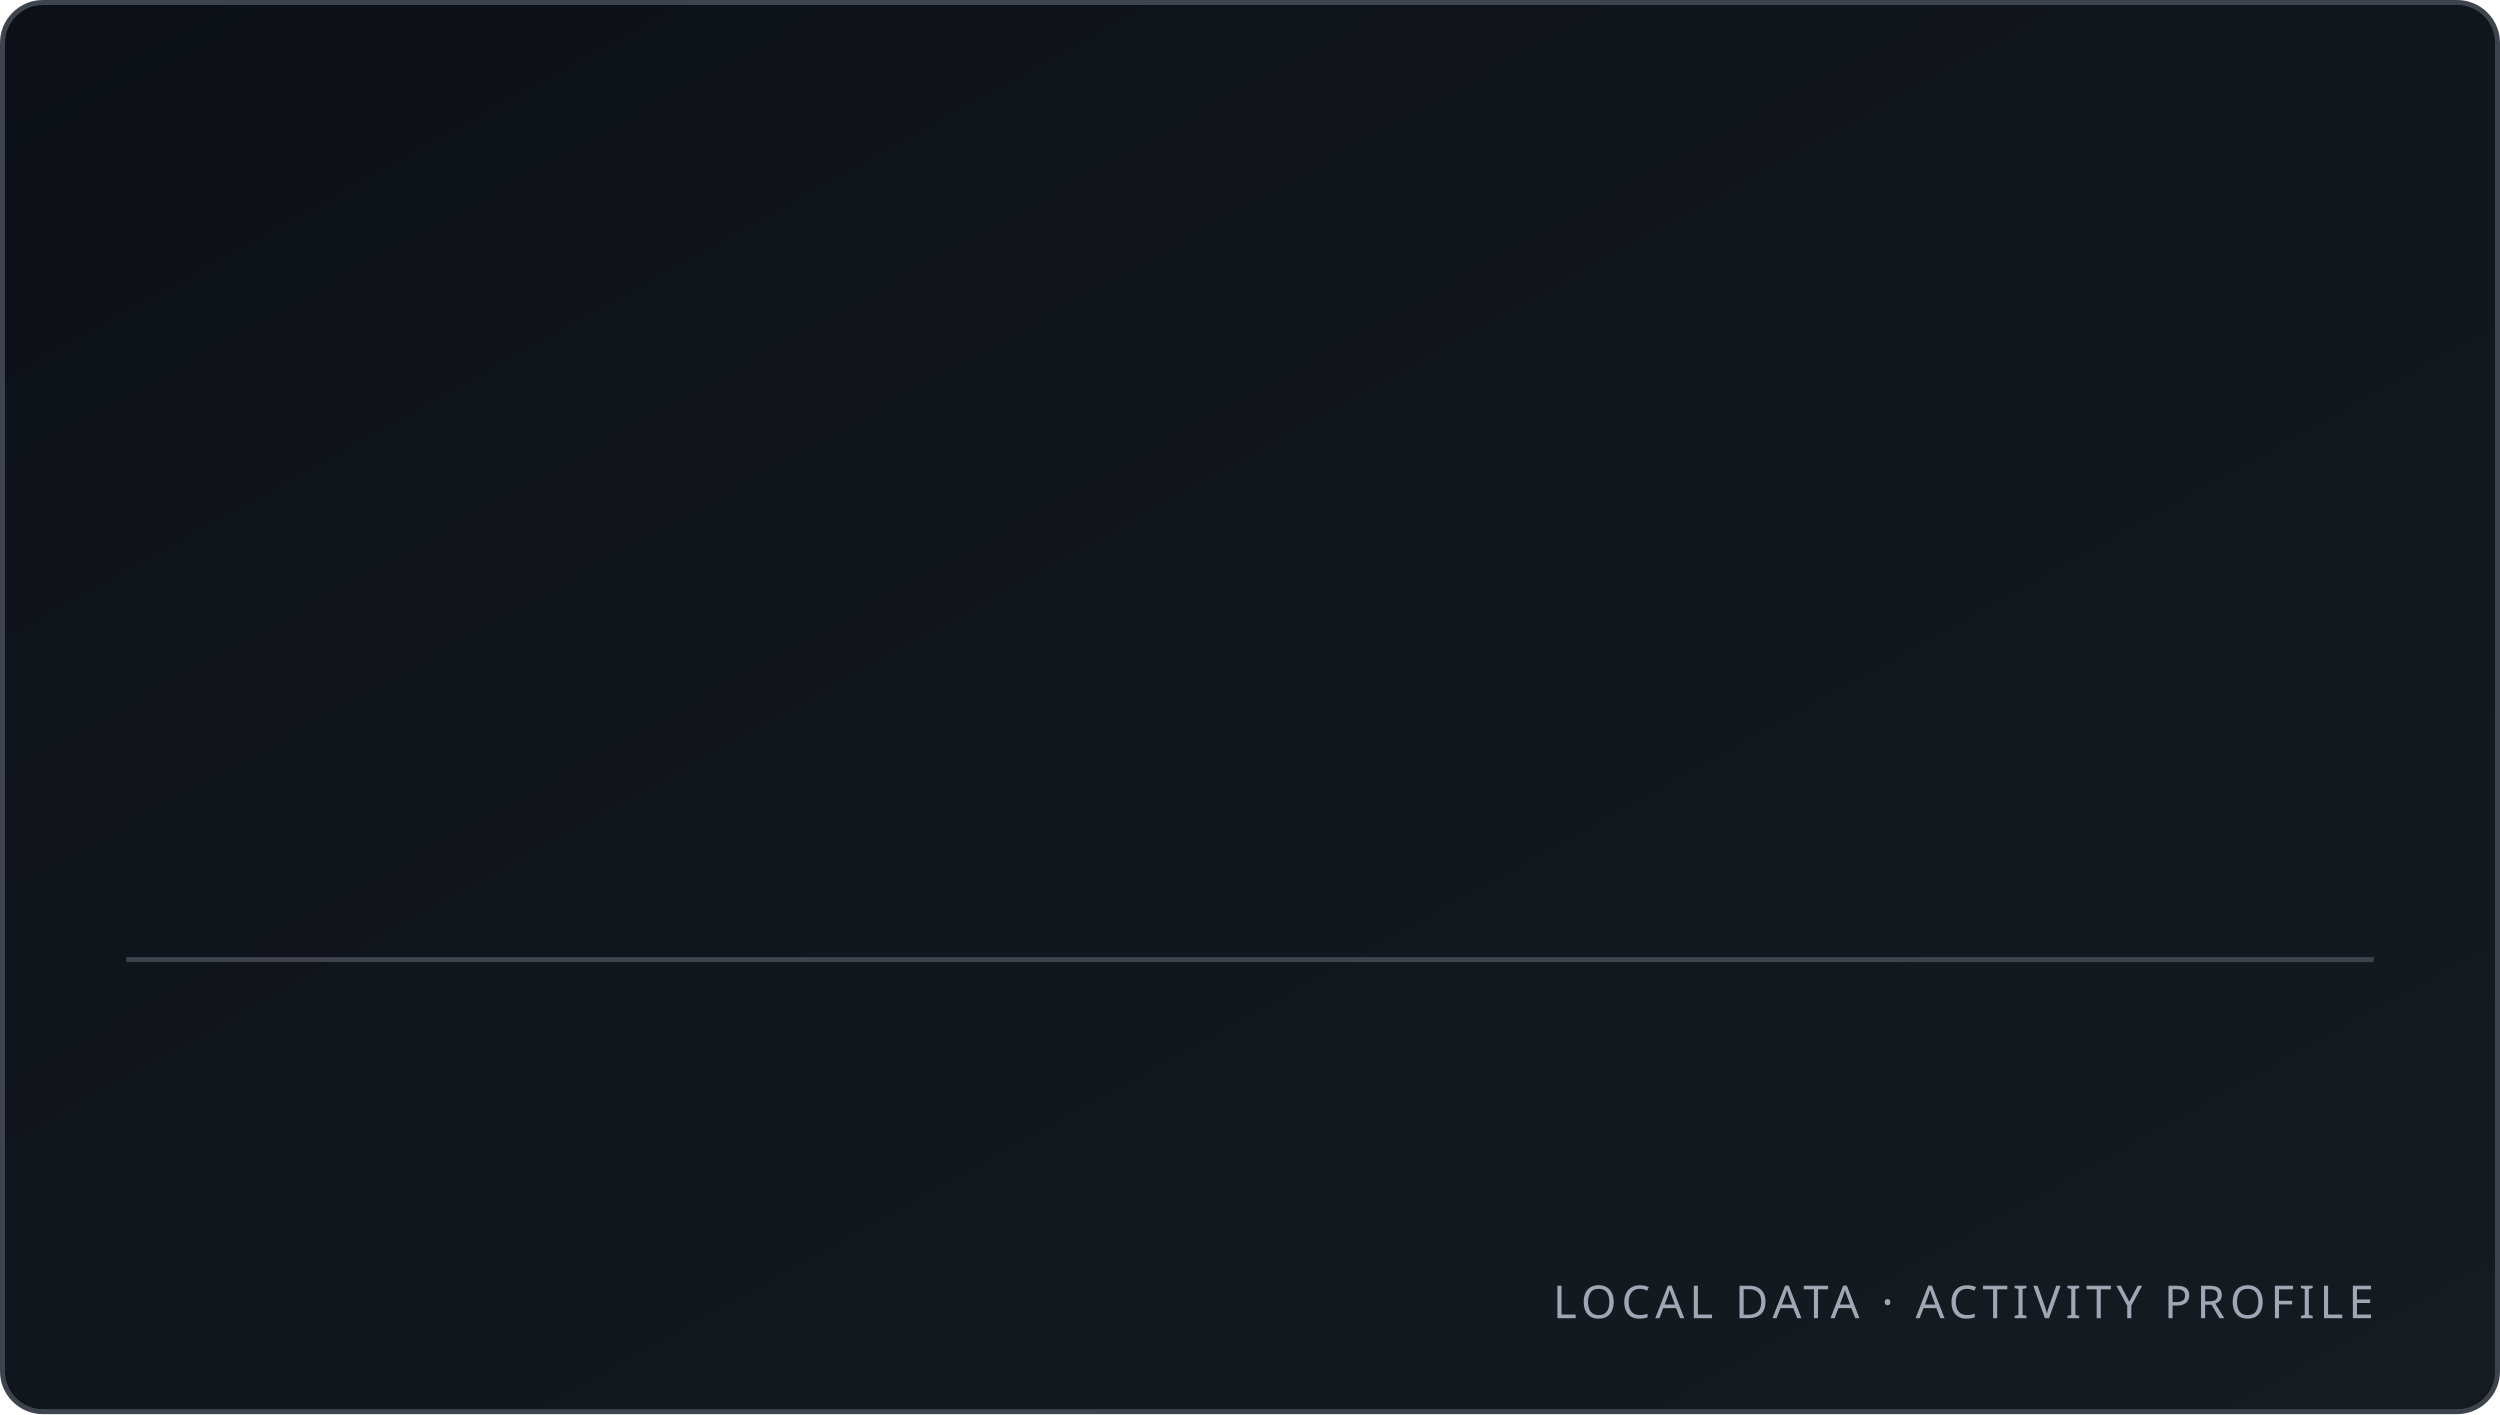
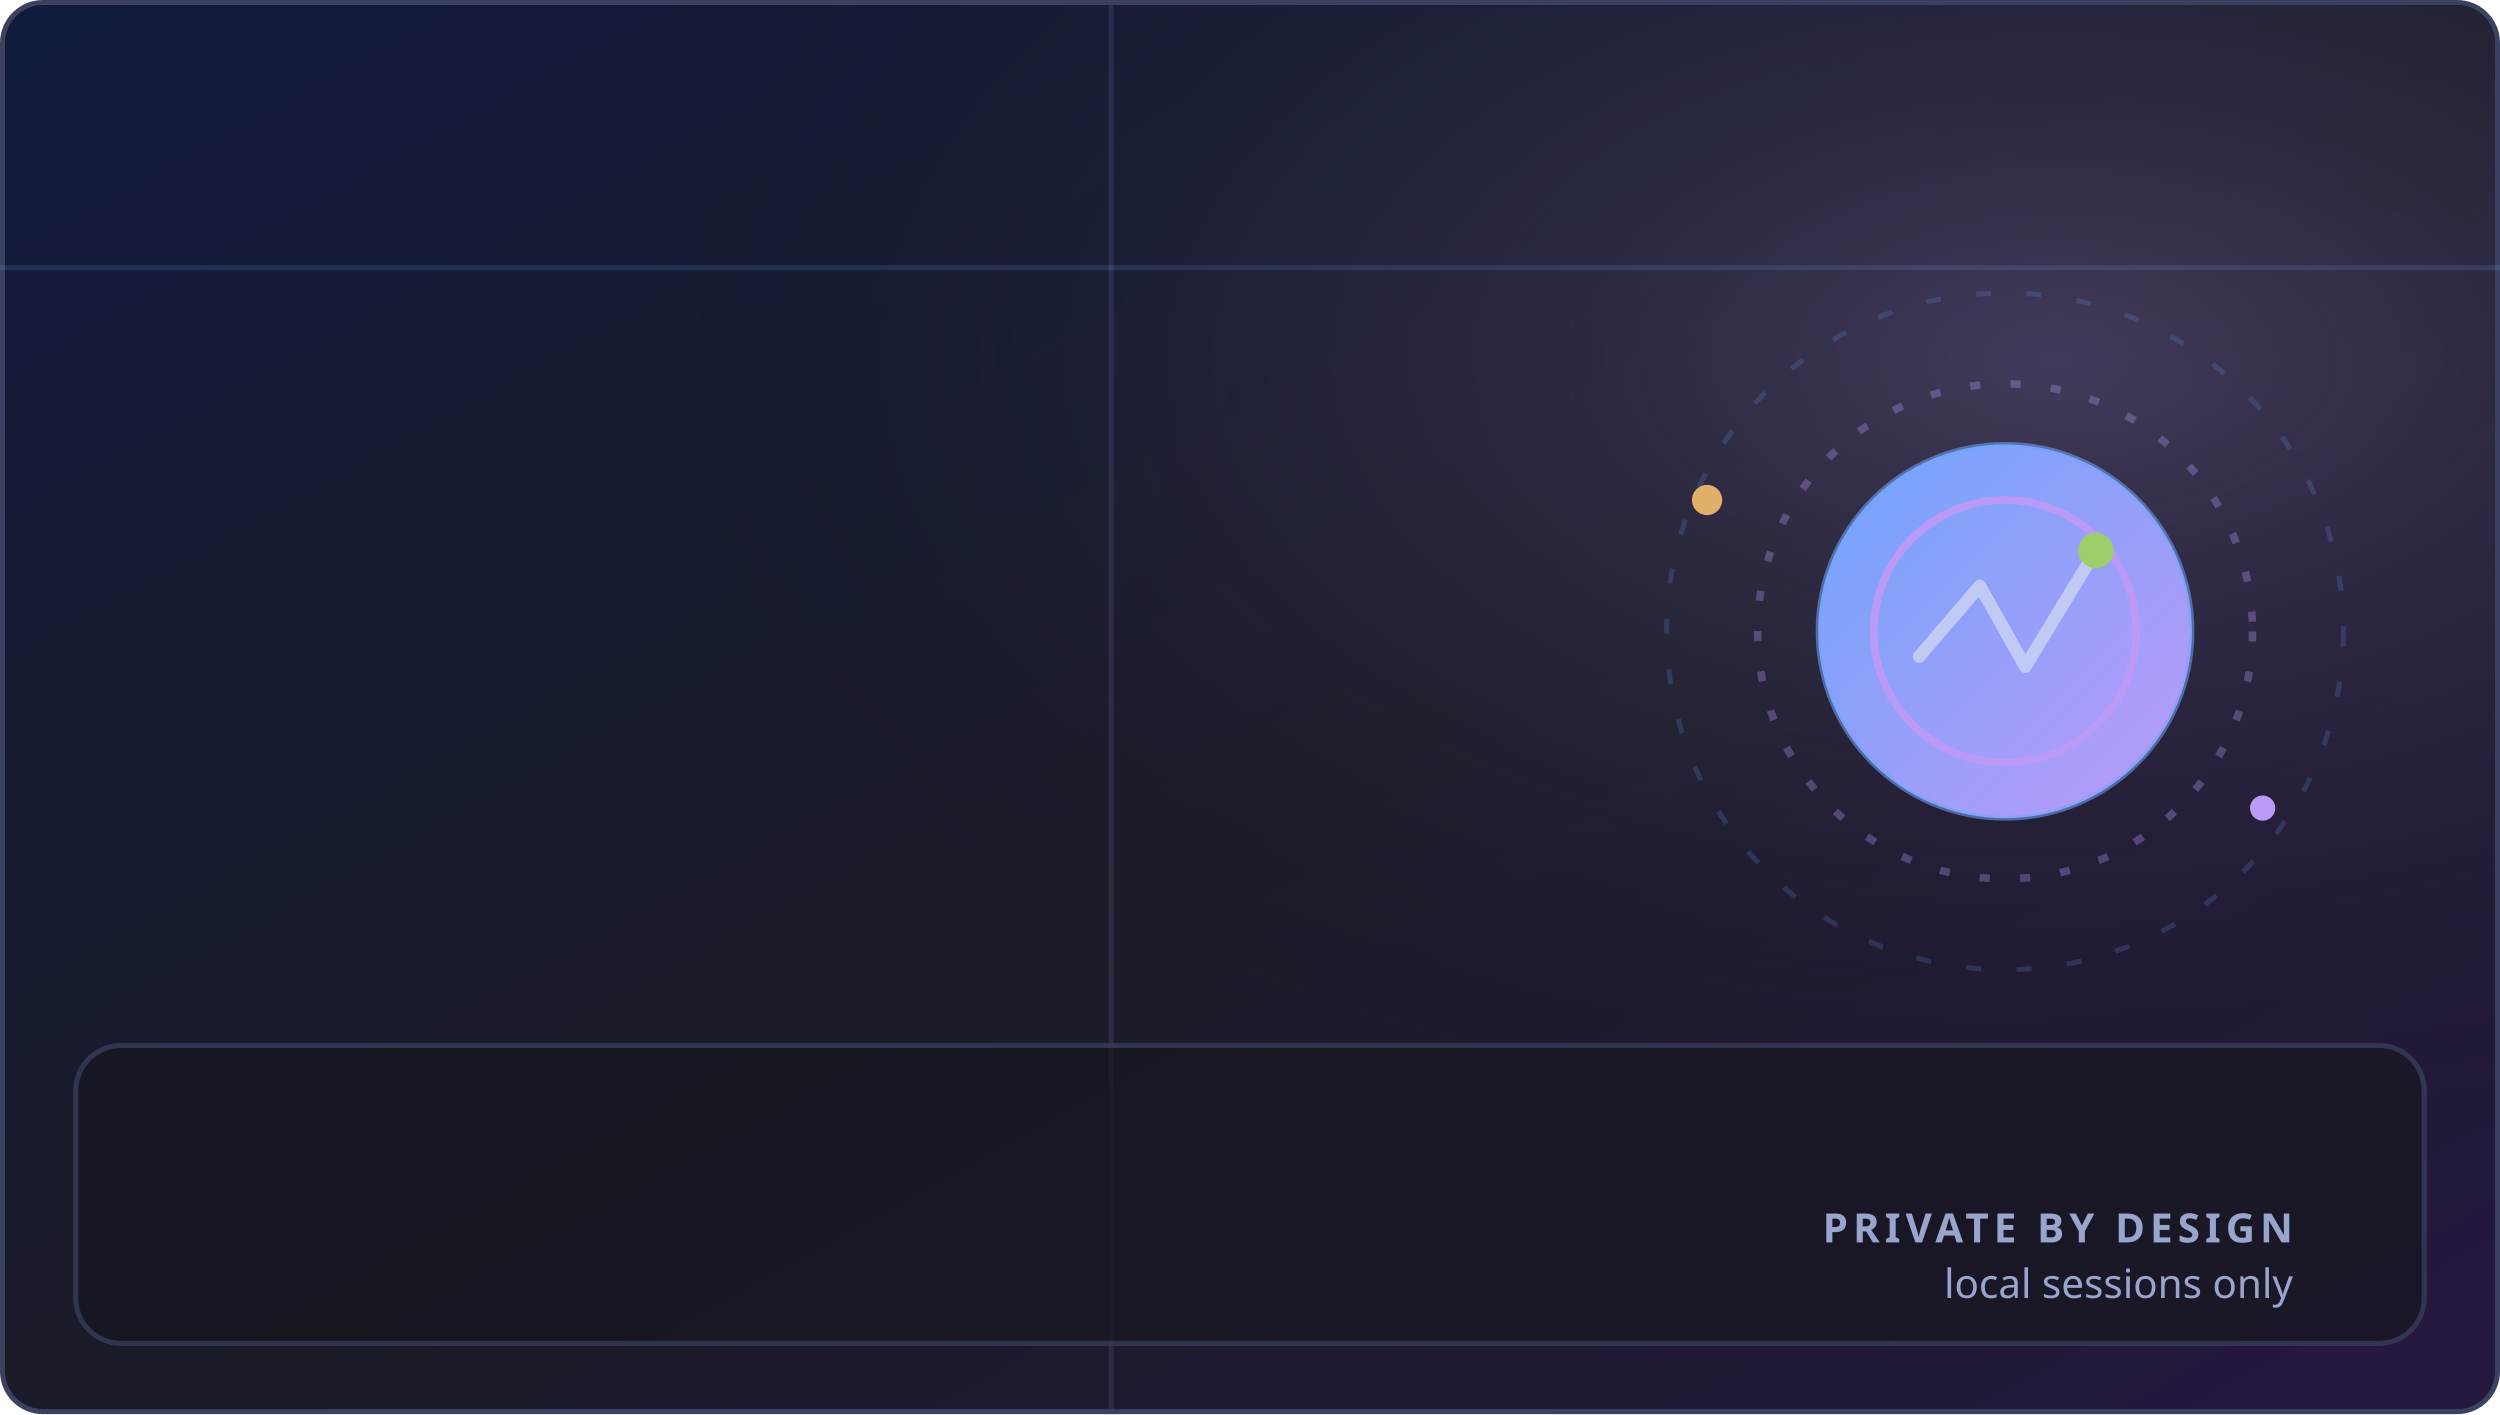
<svg xmlns="http://www.w3.org/2000/svg" width="495" height="280" viewBox="0 0 495 280" role="img" aria-label="Agent Passport: Multi-Agent Operator">
  <style>
.f{opacity:0;animation:fu 0.70s cubic-bezier(.4,0,.2,1) forwards}
@keyframes fu{from{opacity:0;transform:translateY(7px)}to{opacity:1;transform:translateY(0)}}
.bx{transform:scaleX(0);transform-box:fill-box;transform-origin:left center;animation:gx 0.90s cubic-bezier(.2,.6,.2,1) forwards}
@keyframes gx{to{transform:scaleX(1)}}
.by{transform:scaleY(0);transform-box:fill-box;transform-origin:center bottom;animation:gy 0.80s cubic-bezier(.2,.6,.2,1) forwards}
@keyframes gy{to{transform:scaleY(1)}}
- 
+ .passport-bar{transform:scaleX(0);transform-box:fill-box;transform-origin:left center;animation:gx 0.80s cubic-bezier(.2,.6,.2,1) forwards}.passport-orbit{transform-origin:center;transform-box:fill-box;animation:spin 12.00s linear infinite}.passport-pulse{transform-origin:center;transform-box:fill-box;animation:pulse 2.40s ease-out infinite}@keyframes pulse{0%{opacity:.8;transform:scale(.65)}100%{opacity:0;transform:scale(1.55)}}.passport-live{transform-origin:center;transform-box:fill-box;animation:live 1.80s ease-out infinite}@keyframes live{0%,100%{opacity:.8;transform:scale(1)}55%{opacity:0;transform:scale(2.2)}}.passport-spark{animation:twinkle 1.60s ease-in-out infinite}@keyframes twinkle{50%{opacity:.25;transform:scale(.55)}}.passport-spark.late{animation-delay:0.70s}
@media (prefers-reduced-motion:reduce){*{animation-duration:.01s!important;animation-delay:0s!important}}
</style>
-   <rect x="0.5" y="0.5" width="494" height="279" rx="8" fill="#0d1117" stroke="#3d444d" />
+   <rect x="0.5" y="0.5" width="494" height="279" rx="8" fill="#1a1b27" stroke="#3b4261" />
  <defs>
    <linearGradient id="passport" x1="0" y1="0" x2="1" y2="1">
-       <stop offset="0%" stop-color="#0d1117" />
-       <stop offset="100%" stop-color="#161b22" />
+       <stop offset="0%" stop-color="#111b3d" />
+       <stop offset="54%" stop-color="#1a1b27" />
+       <stop offset="100%" stop-color="#25183f" />
    </linearGradient>
-     <linearGradient id="passportLine" x1="0" y1="0" x2="1" y2="0">
-       <stop offset="0%" stop-color="#58a6ff" />
-       <stop offset="100%" stop-color="#bc8cff" />
+     <radialGradient id="passportGlow" cx="82%" cy="25%" r="58%">
+       <stop offset="0%" stop-color="#bb9af7" stop-opacity=".25" />
+       <stop offset="100%" stop-color="#1a1b27" stop-opacity="0" />
+     </radialGradient>
+     <linearGradient id="passportCore" x1="0" y1="0" x2="1" y2="1">
+       <stop stop-color="#70a5fd" />
+       <stop offset="1" stop-color="#bb9af7" />
    </linearGradient>
  </defs>
  <rect x="1" y="1" width="493" height="278" rx="8" fill="url(#passport)" />
+   <rect x="1" y="1" width="493" height="278" rx="8" fill="url(#passportGlow)" />
+   <path d="M0 53 H495" stroke="#70a5fd" stroke-opacity=".16" />
+   <path d="M220 1 V279" stroke="#bb9af7" stroke-opacity=".12" />
  <g font-family="'Segoe UI',Ubuntu,Sans-Serif">
-     <text class="f" x="25" y="30" font-size="10" font-weight="700" letter-spacing="1.4" fill="#58a6ff">AGENT PASSPORT  //  SEASON 01</text>
-     <line class="bx" x1="25" y1="43" x2="470" y2="43" stroke="url(#passportLine)" stroke-width="2" />
-     <text class="f" style="animation-delay:0.10s" x="25" y="72" font-size="11" letter-spacing="1.2" fill="#9ea7b3">SUKOJI</text>
-     <text class="f" style="animation-delay:0.20s" x="25" y="113" font-size="27" font-weight="800" fill="#e6edf3">Multi-Agent Operator</text>
-     <text class="f" style="animation-delay:0.20s" x="25" y="133" font-size="11" fill="#9ea7b3">claude  ·  antigravity  ·  codex</text>
-     <g class="f" style="animation-delay:0.12s" transform="translate(412 95)">
-       <circle r="47" fill="#161b22" stroke="#3d444d" />
-       <circle r="35" fill="none" stroke="#58a6ff" stroke-width="7" stroke-dasharray="130 90" transform="rotate(-65)" />
-       <circle r="23" fill="none" stroke="#bc8cff" stroke-width="4" stroke-dasharray="60 85" transform="rotate(35)" />
-       <circle r="8" fill="#bc8cff" />
-       <text y="4" text-anchor="middle" font-size="8" font-weight="700" fill="#0d1117">AI</text>
+     <g class="f">
+       <circle cx="27" cy="29" r="5" fill="#9ece6a" />
+       <circle class="passport-live" cx="27" cy="29" r="5" fill="none" stroke="#9ece6a" />
+       <text x="40" y="33" font-size="10" font-weight="800" letter-spacing="1.3" fill="#70a5fd">TOKEN STACK / AGENT PASSPORT</text>
+       <text x="470" y="33" text-anchor="end" font-size="9" font-weight="700" letter-spacing="1.1" fill="#9aa5ce">SEASON 01</text>
    </g>
-     <g class="f" style="animation-delay:0.20s">
-       <rect x="25" y="154" width="106" height="22" rx="11" fill="#161b22" stroke="#3d444d" />
-       <circle cx="38" cy="165" r="3.5" fill="#58a6ff" />
-       <text x="48" y="169" font-size="10" fill="#e6edf3">claude-code</text>
-     </g>
+     <text class="f" style="animation-delay:0.10s" x="25" y="80" font-size="10" font-weight="700" letter-spacing="1.4" fill="#9aa5ce">SUKOJI</text>
+     <text class="f" style="animation-delay:0.20s" x="25" y="114" font-size="25" font-weight="800" fill="#c0caf5">Multi-Agent Operator</text>
+     <text class="f" style="animation-delay:0.30s" x="25" y="130" font-size="10" fill="#9aa5ce">LOCAL ACTIVITY PROFILE · EXPLAINABLE SIGNALS</text>
    <g class="f" style="animation-delay:0.30s">
-       <rect x="141" y="154" width="106" height="22" rx="11" fill="#161b22" stroke="#3d444d" />
-       <circle cx="154" cy="165" r="3.5" fill="#3fb950" />
-       <text x="164" y="169" font-size="10" fill="#e6edf3">antigravity</text>
+       <circle cx="27" cy="137" r="4" fill="#7aa2f7" />
+       <text x="38" y="141" font-size="10" font-weight="600" fill="#c0caf5">claude-code</text>
+       <text x="193" y="141" text-anchor="end" font-size="10" fill="#9aa5ce">48 sessions</text>
+       <rect x="38" y="147" width="155" height="4" rx="2" fill="#24283b" />
+       <rect class="passport-bar" style="animation-delay:0.40s" x="38" y="147" width="83" height="4" rx="2" fill="#7aa2f7" />
    </g>
    <g class="f" style="animation-delay:0.40s">
-       <rect x="257" y="154" width="106" height="22" rx="11" fill="#161b22" stroke="#3d444d" />
-       <circle cx="270" cy="165" r="3.5" fill="#d29922" />
-       <text x="280" y="169" font-size="10" fill="#e6edf3">codex</text>
-     </g>
-     <line x1="25" y1="190" x2="470" y2="190" stroke="#3d444d" />
-     <g class="f" style="animation-delay:0.30s">
-       <text x="25" y="211" font-size="9" letter-spacing="1" fill="#9ea7b3">SESSIONS</text>
-       <text x="25" y="237" font-size="21" font-weight="700" fill="#e6edf3">73</text>
-     </g>
-     <g class="f" style="animation-delay:0.40s">
-       <text x="117" y="211" font-size="9" letter-spacing="1" fill="#9ea7b3">AGENTS</text>
-       <text x="117" y="237" font-size="21" font-weight="700" fill="#e6edf3">3</text>
+       <circle cx="27" cy="159" r="4" fill="#9ece6a" />
+       <text x="38" y="163" font-size="10" font-weight="600" fill="#c0caf5">antigravity</text>
+       <text x="193" y="163" text-anchor="end" font-size="10" fill="#9aa5ce">15 sessions</text>
+       <rect x="38" y="169" width="155" height="4" rx="2" fill="#24283b" />
+       <rect class="passport-bar" style="animation-delay:0.50s" x="38" y="169" width="26" height="4" rx="2" fill="#9ece6a" />
    </g>
    <g class="f" style="animation-delay:0.50s">
-       <text x="209" y="211" font-size="9" letter-spacing="1" fill="#9ea7b3">STREAK</text>
-       <text x="209" y="237" font-size="21" font-weight="700" fill="#e6edf3">8d</text>
+       <circle cx="27" cy="181" r="4" fill="#e0af68" />
+       <text x="38" y="185" font-size="10" font-weight="600" fill="#c0caf5">codex</text>
+       <text x="193" y="185" text-anchor="end" font-size="10" fill="#9aa5ce">11 sessions</text>
+       <rect x="38" y="191" width="155" height="4" rx="2" fill="#24283b" />
+       <rect class="passport-bar" style="animation-delay:0.60s" x="38" y="191" width="19" height="4" rx="2" fill="#e0af68" />
    </g>
-     <g class="f" style="animation-delay:0.60s">
-       <text x="301" y="211" font-size="9" letter-spacing="1" fill="#9ea7b3">MODELS</text>
-       <text x="301" y="237" font-size="21" font-weight="700" fill="#e6edf3">7</text>
+     <g transform="translate(397 125)">
+       <g class="passport-orbit">
+         <circle r="67" fill="none" stroke="#70a5fd" stroke-opacity=".18" stroke-width="1" stroke-dasharray="3 7" />
+         <circle r="49" fill="none" stroke="#bb9af7" stroke-opacity=".32" stroke-width="1.5" stroke-dasharray="2 6" />
+       </g>
+       <circle r="37" fill="url(#passportCore)" stroke="#70a5fd" stroke-opacity=".55" />
+       <circle class="passport-pulse" r="26" fill="none" stroke="#bb9af7" stroke-width="1.5" />
+       <path d="M-17 5 L-5 -9 L4 7 L18 -16" fill="none" stroke="#c0caf5" stroke-width="2.5" stroke-linecap="round" stroke-linejoin="round" />
+       <circle cx="18" cy="-16" r="3.5" fill="#9ece6a" />
+       <circle class="passport-spark" cx="-59" cy="-26" r="3" fill="#e0af68" />
+       <circle class="passport-spark late" cx="51" cy="35" r="2.5" fill="#bb9af7" />
    </g>
-     <text x="470" y="261" font-size="9" text-anchor="end" letter-spacing="1" fill="#9ea7b3">LOCAL DATA · ACTIVITY PROFILE</text>
+     <rect x="15" y="207" width="465" height="59" rx="9" fill="#16161e" fill-opacity=".66" stroke="#3b4261" stroke-opacity=".7" />
+     <g class="f" style="animation-delay:0.40s">
+       <text x="25" y="227" font-size="8" font-weight="700" letter-spacing="1.1" fill="#9aa5ce">SESSIONS</text>
+       <text x="25" y="250" font-size="19" font-weight="800" fill="#c0caf5">74</text>
+     </g>
+     <g class="f" style="animation-delay:0.48s">
+       <text x="107" y="227" font-size="8" font-weight="700" letter-spacing="1.1" fill="#9aa5ce">AGENTS</text>
+       <text x="107" y="250" font-size="19" font-weight="800" fill="#c0caf5">3</text>
+     </g>
+     <g class="f" style="animation-delay:0.56s">
+       <text x="189" y="227" font-size="8" font-weight="700" letter-spacing="1.1" fill="#9aa5ce">STREAK</text>
+       <text x="189" y="250" font-size="19" font-weight="800" fill="#c0caf5">8d</text>
+     </g>
+     <g class="f" style="animation-delay:0.64s">
+       <text x="271" y="227" font-size="8" font-weight="700" letter-spacing="1.1" fill="#9aa5ce">MODELS</text>
+       <text x="271" y="250" font-size="19" font-weight="800" fill="#c0caf5">7</text>
+     </g>
+     <text x="454" y="246" text-anchor="end" font-size="8" font-weight="700" letter-spacing="1" fill="#9aa5ce">PRIVATE BY DESIGN</text>
+     <text x="454" y="257" text-anchor="end" font-size="8" fill="#9aa5ce">local sessions only</text>
  </g>
</svg>
